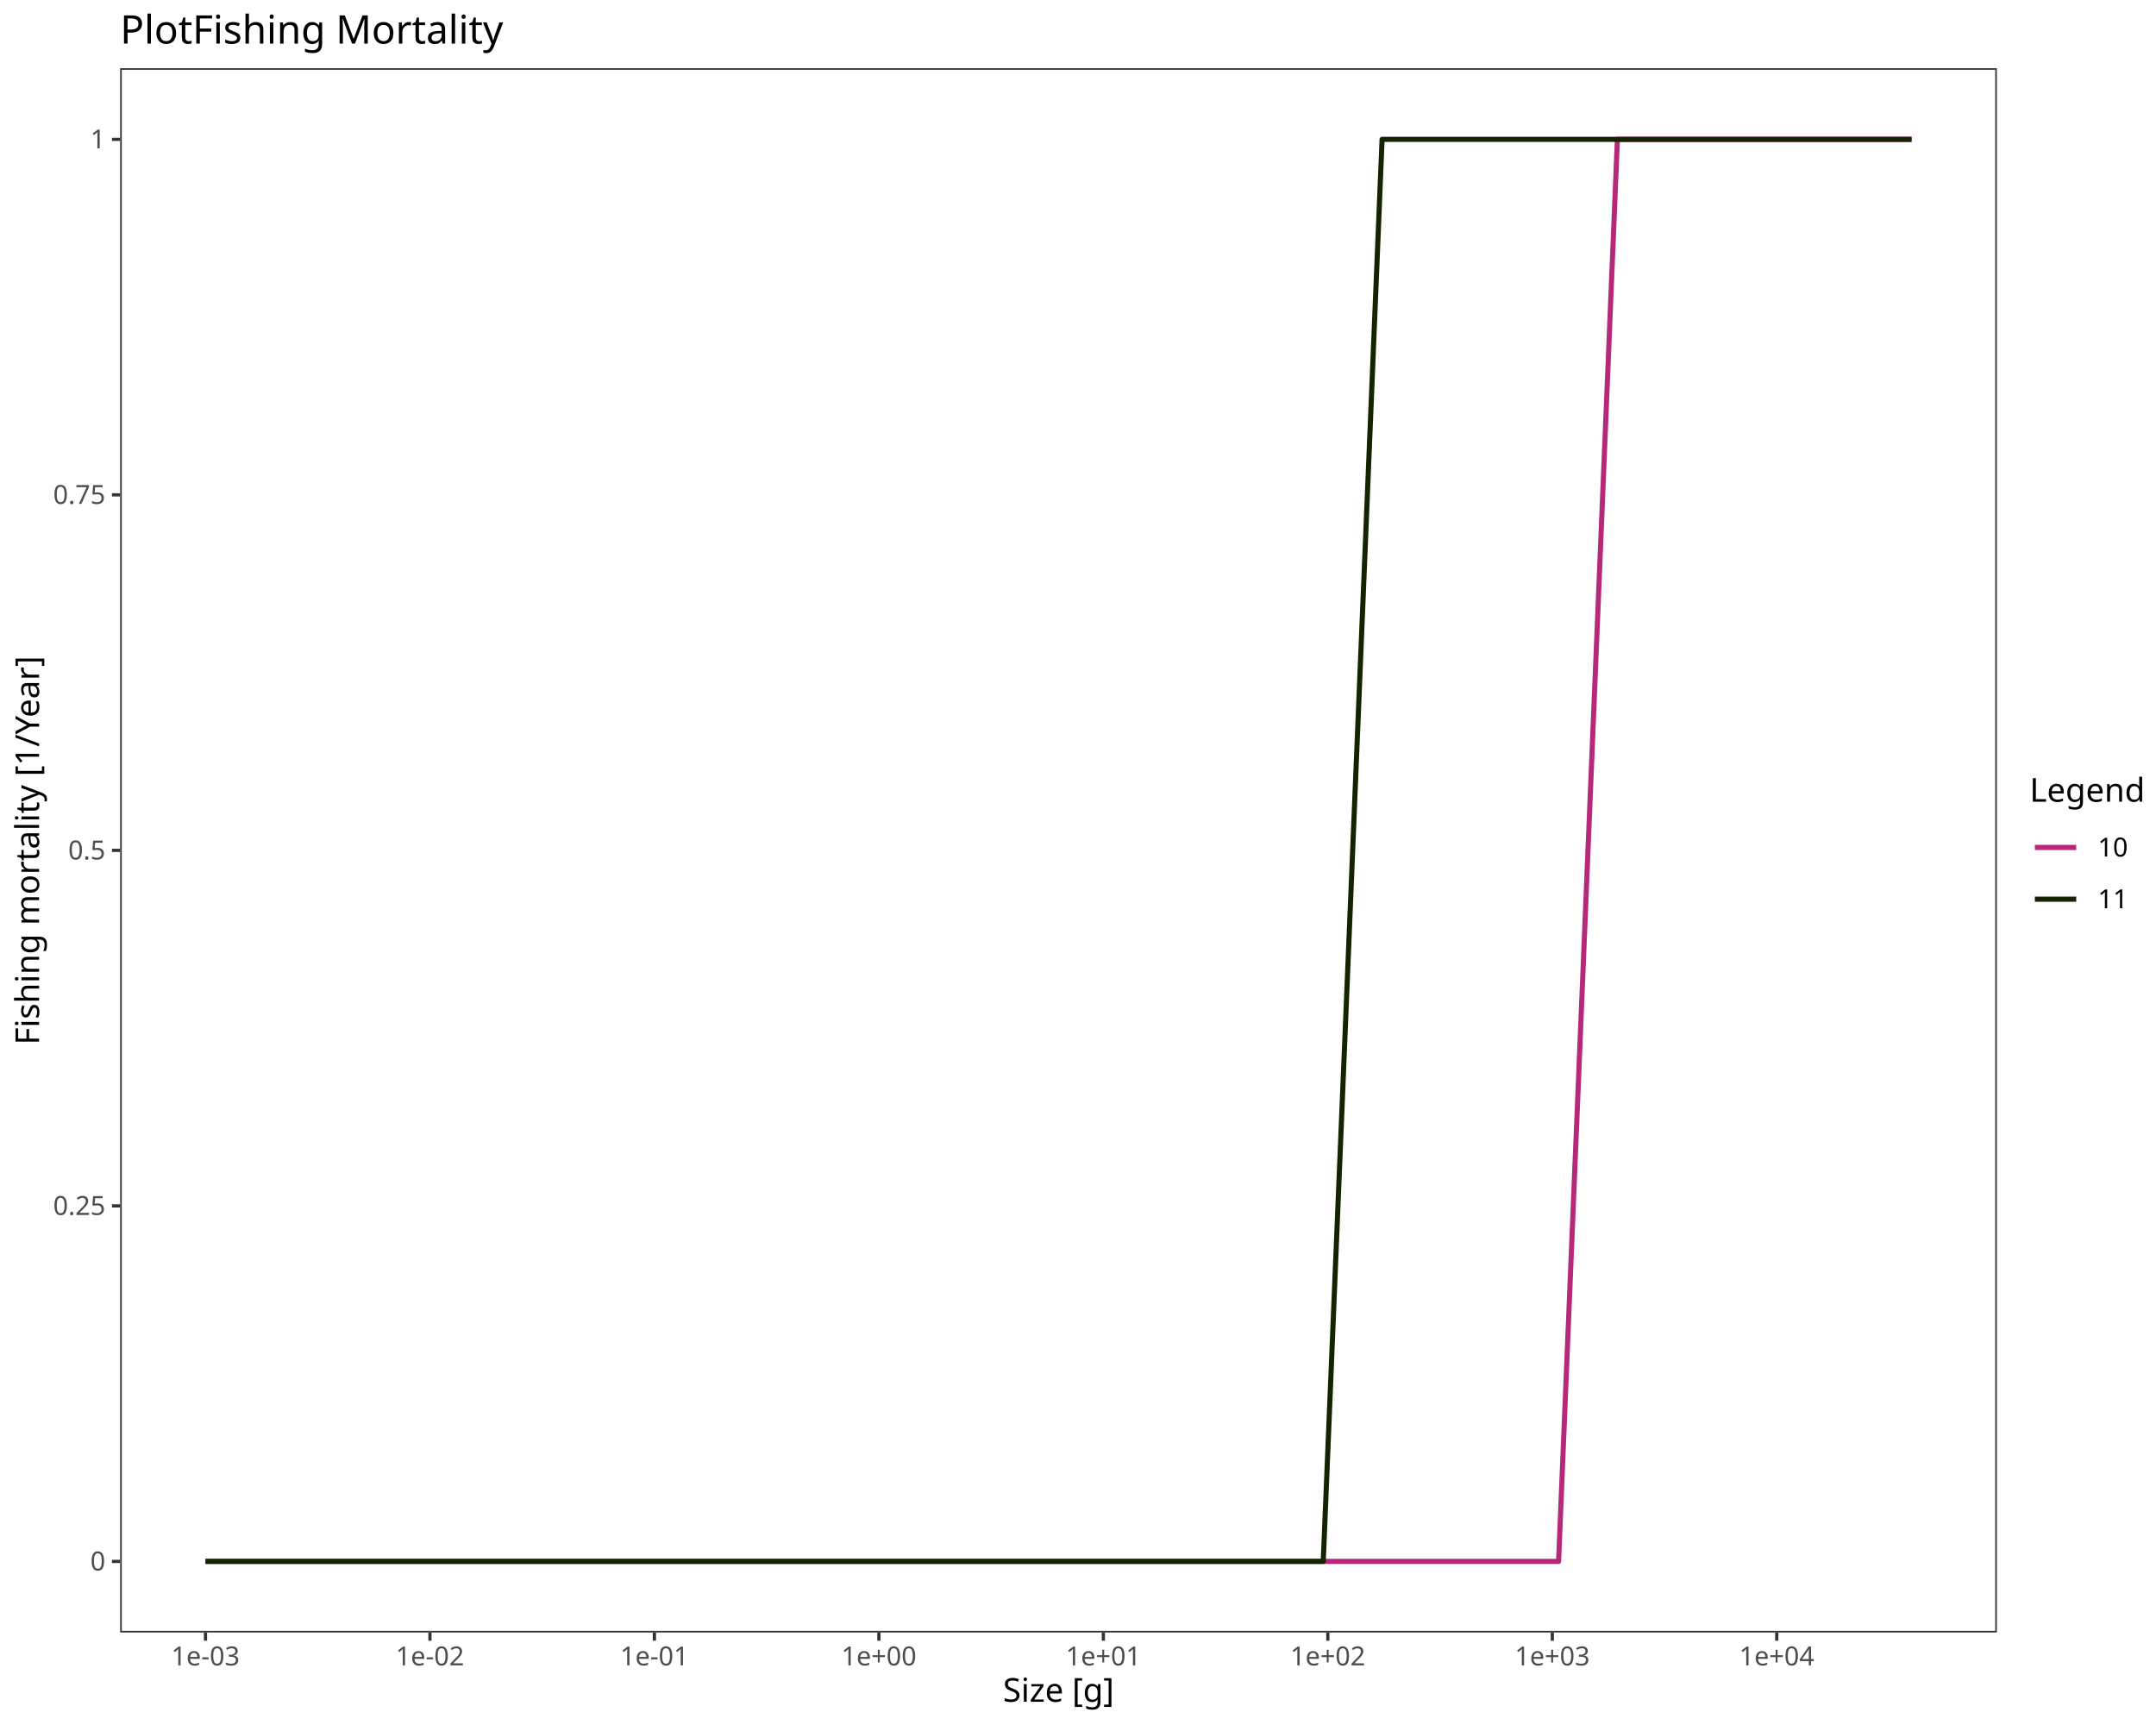
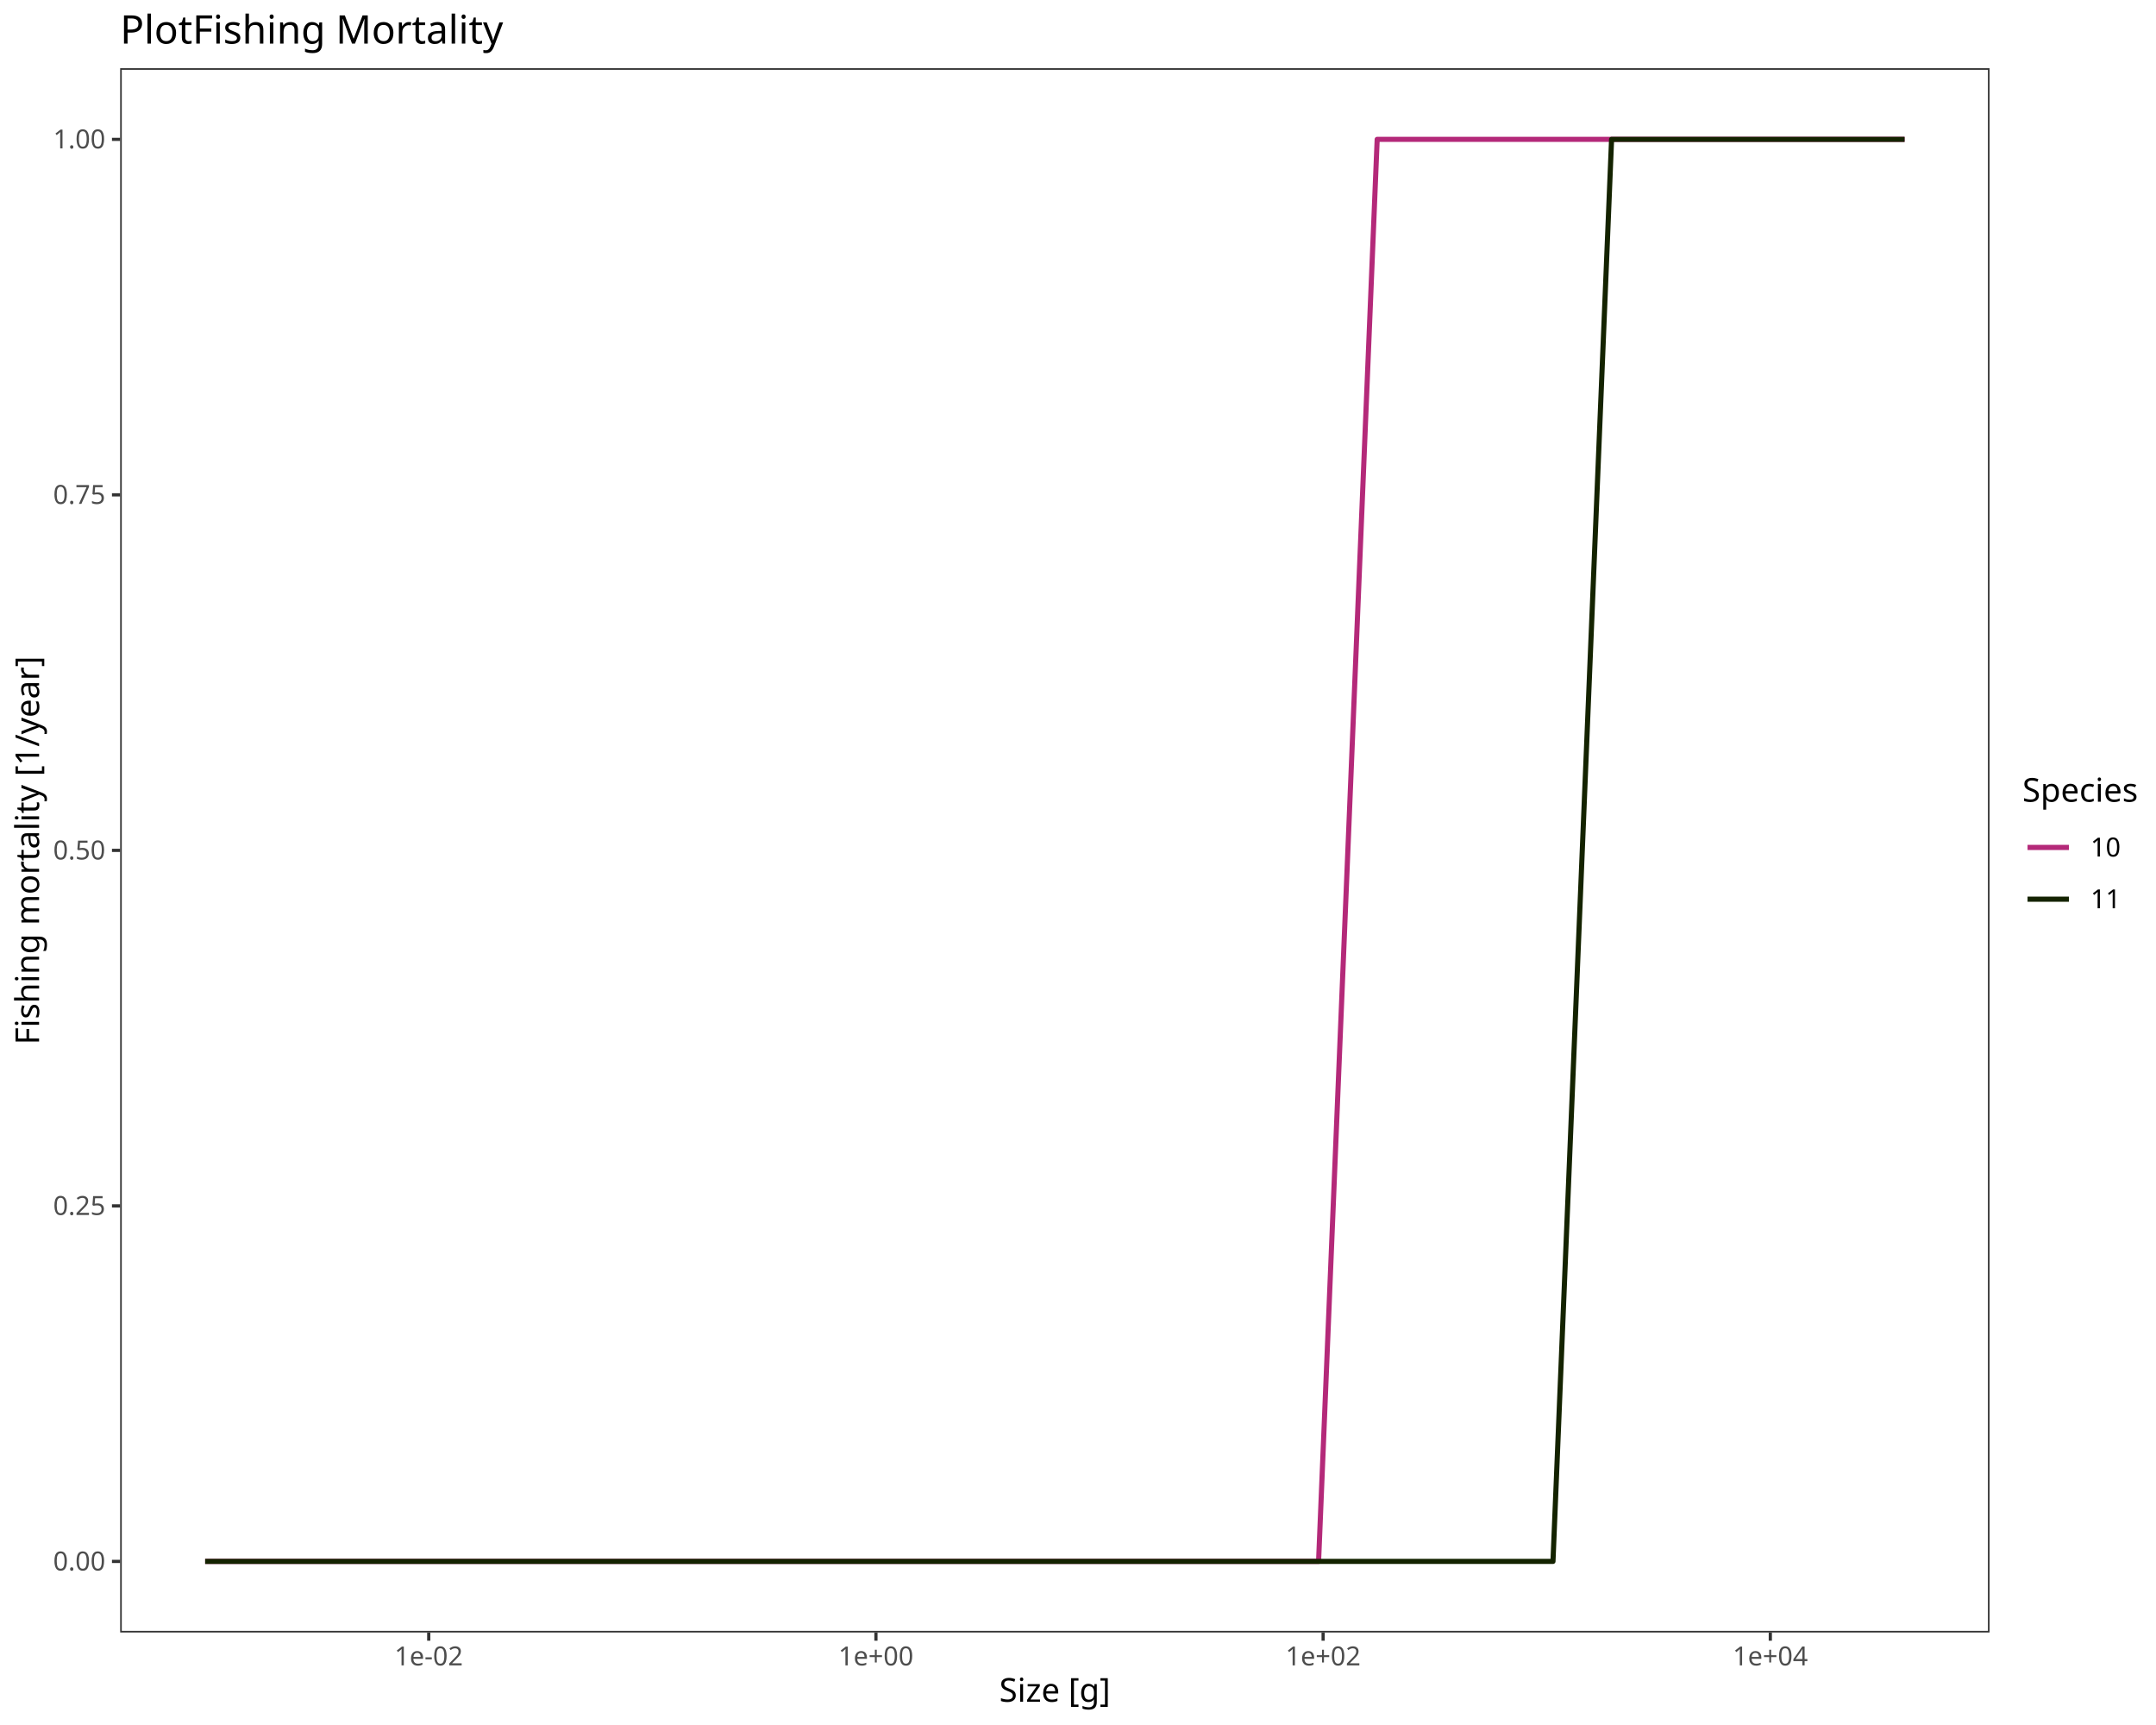
<svg xmlns="http://www.w3.org/2000/svg" class="svglite" data-engine-version="2.0" width="720.00pt" height="576.00pt" viewBox="0 0 720.00 576.00">
  <defs>
    <style type="text/css">
    .svglite line, .svglite polyline, .svglite polygon, .svglite path, .svglite rect, .svglite circle {
      fill: none;
      stroke: #000000;
      stroke-linecap: round;
      stroke-linejoin: round;
      stroke-miterlimit: 10.00;
    }
  </style>
  </defs>
  <rect width="100%" height="100%" style="stroke: none; fill: #FFFFFF;" />
  <defs>
    <clipPath id="cpMC4wMHw3MjAuMDB8MC4wMHw1NzYuMDA=">
      <rect x="0.00" y="0.00" width="720.00" height="576.00" />
    </clipPath>
  </defs>
  <g clip-path="url(#cpMC4wMHw3MjAuMDB8MC4wMHw1NzYuMDA=)">
    <rect x="0.00" y="0.00" width="720.00" height="576.00" style="stroke-width: 1.07; stroke: #FFFFFF; fill: #FFFFFF;" />
  </g>
  <defs>
-     <clipPath id="cpNDAuMTN8NjY2Ljg1fDIyLjc4fDU0NS4xMQ==">
-       <rect x="40.13" y="22.78" width="626.72" height="522.33" />
+     <clipPath id="cpNDAuMTN8NjY0LjQyfDIyLjc4fDU0NS4xMQ==">
+       <rect x="40.13" y="22.78" width="624.28" height="522.33" />
    </clipPath>
  </defs>
-   <g clip-path="url(#cpNDAuMTN8NjY2Ljg1fDIyLjc4fDU0NS4xMQ==)">
-     <rect x="40.13" y="22.78" width="626.72" height="522.33" style="stroke-width: 1.07; stroke: none; fill: #FFFFFF;" />
-     <polyline points="68.62,521.37 88.27,521.37 107.91,521.37 127.56,521.37 147.21,521.37 166.85,521.37 186.50,521.37 206.14,521.37 225.79,521.37 245.44,521.37 265.08,521.37 284.73,521.37 304.38,521.37 324.02,521.37 343.67,521.37 363.32,521.37 382.96,521.37 402.61,521.37 422.25,521.37 441.90,521.37 461.55,521.37 481.19,521.37 500.84,521.37 520.49,521.37 540.13,46.53 559.78,46.53 579.43,46.53 599.07,46.53 618.72,46.53 638.37,46.53 " style="stroke-width: 1.71; stroke: #B42979; stroke-linecap: butt;" />
-     <polyline points="68.62,521.37 88.27,521.37 107.91,521.37 127.56,521.37 147.21,521.37 166.85,521.37 186.50,521.37 206.14,521.37 225.79,521.37 245.44,521.37 265.08,521.37 284.73,521.37 304.38,521.37 324.02,521.37 343.67,521.37 363.32,521.37 382.96,521.37 402.61,521.37 422.25,521.37 441.90,521.37 461.55,46.53 481.19,46.53 500.84,46.53 520.49,46.53 540.13,46.53 559.78,46.53 579.43,46.53 599.07,46.53 618.72,46.53 638.37,46.53 " style="stroke-width: 1.71; stroke: #142300; stroke-linecap: butt;" />
-     <rect x="40.13" y="22.78" width="626.72" height="522.33" style="stroke-width: 1.07; stroke: #333333;" />
+   <g clip-path="url(#cpNDAuMTN8NjY0LjQyfDIyLjc4fDU0NS4xMQ==)">
+     <rect x="40.13" y="22.78" width="624.28" height="522.33" style="stroke-width: 1.07; stroke: none; fill: #FFFFFF;" />
+     <polyline points="68.51,521.37 88.08,521.37 107.65,521.37 127.22,521.37 146.79,521.37 166.36,521.37 185.93,521.37 205.50,521.37 225.07,521.37 244.64,521.37 264.21,521.37 283.78,521.37 303.35,521.37 322.92,521.37 342.49,521.37 362.06,521.37 381.63,521.37 401.20,521.37 420.77,521.37 440.34,521.37 459.91,46.53 479.48,46.53 499.05,46.53 518.62,46.53 538.19,46.53 557.76,46.53 577.33,46.53 596.90,46.53 616.47,46.53 636.04,46.53 " style="stroke-width: 1.71; stroke: #B42979; stroke-linecap: butt;" />
+     <polyline points="68.51,521.37 88.08,521.37 107.65,521.37 127.22,521.37 146.79,521.37 166.36,521.37 185.93,521.37 205.50,521.37 225.07,521.37 244.64,521.37 264.21,521.37 283.78,521.37 303.35,521.37 322.92,521.37 342.49,521.37 362.06,521.37 381.63,521.37 401.20,521.37 420.77,521.37 440.34,521.37 459.91,521.37 479.48,521.37 499.05,521.37 518.62,521.37 538.19,46.53 557.76,46.53 577.33,46.53 596.90,46.53 616.47,46.53 636.04,46.53 " style="stroke-width: 1.71; stroke: #142300; stroke-linecap: butt;" />
+     <rect x="40.13" y="22.78" width="624.28" height="522.33" style="stroke-width: 1.07; stroke: #333333;" />
  </g>
  <g clip-path="url(#cpMC4wMHw3MjAuMDB8MC4wMHw1NzYuMDA=)">
-     <text x="35.20" y="524.40" text-anchor="end" style="font-size: 8.80px; fill: #4D4D4D; font-family: sans;" textLength="4.89px" lengthAdjust="spacingAndGlyphs">0</text>
+     <text x="35.20" y="524.40" text-anchor="end" style="font-size: 8.80px; fill: #4D4D4D; font-family: sans;" textLength="17.13px" lengthAdjust="spacingAndGlyphs">0.00</text>
    <text x="35.20" y="405.69" text-anchor="end" style="font-size: 8.80px; fill: #4D4D4D; font-family: sans;" textLength="17.13px" lengthAdjust="spacingAndGlyphs">0.25</text>
-     <text x="35.20" y="286.98" text-anchor="end" style="font-size: 8.80px; fill: #4D4D4D; font-family: sans;" textLength="12.23px" lengthAdjust="spacingAndGlyphs">0.5</text>
+     <text x="35.20" y="286.98" text-anchor="end" style="font-size: 8.80px; fill: #4D4D4D; font-family: sans;" textLength="17.13px" lengthAdjust="spacingAndGlyphs">0.50</text>
    <text x="35.20" y="168.26" text-anchor="end" style="font-size: 8.80px; fill: #4D4D4D; font-family: sans;" textLength="17.13px" lengthAdjust="spacingAndGlyphs">0.75</text>
-     <text x="35.20" y="49.55" text-anchor="end" style="font-size: 8.80px; fill: #4D4D4D; font-family: sans;" textLength="4.89px" lengthAdjust="spacingAndGlyphs">1</text>
+     <text x="35.20" y="49.55" text-anchor="end" style="font-size: 8.80px; fill: #4D4D4D; font-family: sans;" textLength="17.13px" lengthAdjust="spacingAndGlyphs">1.00</text>
    <polyline points="37.39,521.37 40.13,521.37 " style="stroke-width: 1.07; stroke: #333333; stroke-linecap: butt;" />
    <polyline points="37.39,402.66 40.13,402.66 " style="stroke-width: 1.07; stroke: #333333; stroke-linecap: butt;" />
    <polyline points="37.39,283.95 40.13,283.95 " style="stroke-width: 1.07; stroke: #333333; stroke-linecap: butt;" />
    <polyline points="37.39,165.24 40.13,165.24 " style="stroke-width: 1.07; stroke: #333333; stroke-linecap: butt;" />
    <polyline points="37.39,46.53 40.13,46.53 " style="stroke-width: 1.07; stroke: #333333; stroke-linecap: butt;" />
-     <polyline points="68.62,547.85 68.62,545.11 " style="stroke-width: 1.07; stroke: #333333; stroke-linecap: butt;" />
-     <polyline points="143.58,547.85 143.58,545.11 " style="stroke-width: 1.07; stroke: #333333; stroke-linecap: butt;" />
-     <polyline points="218.54,547.85 218.54,545.11 " style="stroke-width: 1.07; stroke: #333333; stroke-linecap: butt;" />
-     <polyline points="293.51,547.85 293.51,545.11 " style="stroke-width: 1.07; stroke: #333333; stroke-linecap: butt;" />
-     <polyline points="368.47,547.85 368.47,545.11 " style="stroke-width: 1.07; stroke: #333333; stroke-linecap: butt;" />
-     <polyline points="443.43,547.85 443.43,545.11 " style="stroke-width: 1.07; stroke: #333333; stroke-linecap: butt;" />
-     <polyline points="518.39,547.85 518.39,545.11 " style="stroke-width: 1.07; stroke: #333333; stroke-linecap: butt;" />
-     <polyline points="593.35,547.85 593.35,545.11 " style="stroke-width: 1.07; stroke: #333333; stroke-linecap: butt;" />
-     <text x="68.62" y="556.10" text-anchor="middle" style="font-size: 8.80px; fill: #4D4D4D; font-family: sans;" textLength="22.51px" lengthAdjust="spacingAndGlyphs">1e-03</text>
-     <text x="143.58" y="556.10" text-anchor="middle" style="font-size: 8.80px; fill: #4D4D4D; font-family: sans;" textLength="22.51px" lengthAdjust="spacingAndGlyphs">1e-02</text>
-     <text x="218.54" y="556.10" text-anchor="middle" style="font-size: 8.80px; fill: #4D4D4D; font-family: sans;" textLength="22.51px" lengthAdjust="spacingAndGlyphs">1e-01</text>
-     <text x="293.51" y="556.10" text-anchor="middle" style="font-size: 8.80px; fill: #4D4D4D; font-family: sans;" textLength="24.72px" lengthAdjust="spacingAndGlyphs">1e+00</text>
-     <text x="368.47" y="556.10" text-anchor="middle" style="font-size: 8.80px; fill: #4D4D4D; font-family: sans;" textLength="24.72px" lengthAdjust="spacingAndGlyphs">1e+01</text>
-     <text x="443.43" y="556.10" text-anchor="middle" style="font-size: 8.80px; fill: #4D4D4D; font-family: sans;" textLength="24.72px" lengthAdjust="spacingAndGlyphs">1e+02</text>
-     <text x="518.39" y="556.10" text-anchor="middle" style="font-size: 8.80px; fill: #4D4D4D; font-family: sans;" textLength="24.72px" lengthAdjust="spacingAndGlyphs">1e+03</text>
-     <text x="593.35" y="556.10" text-anchor="middle" style="font-size: 8.80px; fill: #4D4D4D; font-family: sans;" textLength="24.72px" lengthAdjust="spacingAndGlyphs">1e+04</text>
-     <text x="353.49" y="568.24" text-anchor="middle" style="font-size: 11.00px; font-family: sans;" textLength="36.69px" lengthAdjust="spacingAndGlyphs">Size [g]</text>
-     <text transform="translate(13.05,283.95) rotate(-90)" text-anchor="middle" style="font-size: 11.00px; font-family: sans;" textLength="121.66px" lengthAdjust="spacingAndGlyphs">Fishing mortality [1/Year]</text>
-     <rect x="677.81" y="259.00" width="36.71" height="49.89" style="stroke-width: 1.07; stroke: none; fill: #FFFFFF;" />
-     <text x="677.81" y="267.71" style="font-size: 11.00px; font-family: sans;" textLength="36.71px" lengthAdjust="spacingAndGlyphs">Legend</text>
-     <rect x="677.81" y="274.33" width="17.28" height="17.28" style="stroke-width: 1.07; stroke: none; fill: #FFFFFF;" />
-     <line x1="679.54" y1="282.97" x2="693.36" y2="282.97" style="stroke-width: 1.71; stroke: #B42979; stroke-linecap: butt;" />
-     <rect x="677.81" y="291.61" width="17.28" height="17.28" style="stroke-width: 1.07; stroke: none; fill: #FFFFFF;" />
-     <line x1="679.54" y1="300.25" x2="693.36" y2="300.25" style="stroke-width: 1.71; stroke: #142300; stroke-linecap: butt;" />
-     <text x="700.57" y="286.00" style="font-size: 8.80px; font-family: sans;" textLength="9.79px" lengthAdjust="spacingAndGlyphs">10</text>
-     <text x="700.57" y="303.28" style="font-size: 8.80px; font-family: sans;" textLength="9.79px" lengthAdjust="spacingAndGlyphs">11</text>
+     <polyline points="143.18,547.85 143.18,545.11 " style="stroke-width: 1.07; stroke: #333333; stroke-linecap: butt;" />
+     <polyline points="292.52,547.85 292.52,545.11 " style="stroke-width: 1.07; stroke: #333333; stroke-linecap: butt;" />
+     <polyline points="441.86,547.85 441.86,545.11 " style="stroke-width: 1.07; stroke: #333333; stroke-linecap: butt;" />
+     <polyline points="591.20,547.85 591.20,545.11 " style="stroke-width: 1.07; stroke: #333333; stroke-linecap: butt;" />
+     <text x="143.18" y="556.10" text-anchor="middle" style="font-size: 8.80px; fill: #4D4D4D; font-family: sans;" textLength="22.51px" lengthAdjust="spacingAndGlyphs">1e-02</text>
+     <text x="292.52" y="556.10" text-anchor="middle" style="font-size: 8.80px; fill: #4D4D4D; font-family: sans;" textLength="24.72px" lengthAdjust="spacingAndGlyphs">1e+00</text>
+     <text x="441.86" y="556.10" text-anchor="middle" style="font-size: 8.80px; fill: #4D4D4D; font-family: sans;" textLength="24.72px" lengthAdjust="spacingAndGlyphs">1e+02</text>
+     <text x="591.20" y="556.10" text-anchor="middle" style="font-size: 8.80px; fill: #4D4D4D; font-family: sans;" textLength="24.72px" lengthAdjust="spacingAndGlyphs">1e+04</text>
+     <text x="352.27" y="568.24" text-anchor="middle" style="font-size: 11.00px; font-family: sans;" textLength="36.69px" lengthAdjust="spacingAndGlyphs">Size [g]</text>
+     <text transform="translate(13.05,283.95) rotate(-90)" text-anchor="middle" style="font-size: 11.00px; font-family: sans;" textLength="119.83px" lengthAdjust="spacingAndGlyphs">Fishing mortality [1/year]</text>
+     <rect x="675.38" y="259.00" width="39.14" height="49.89" style="stroke-width: 1.07; stroke: none; fill: #FFFFFF;" />
+     <text x="675.38" y="267.71" style="font-size: 11.00px; font-family: sans;" textLength="39.14px" lengthAdjust="spacingAndGlyphs">Species</text>
+     <rect x="675.38" y="274.33" width="17.28" height="17.28" style="stroke-width: 1.07; stroke: none; fill: #FFFFFF;" />
+     <line x1="677.10" y1="282.97" x2="690.93" y2="282.97" style="stroke-width: 1.71; stroke: #B42979; stroke-linecap: butt;" />
+     <rect x="675.38" y="291.61" width="17.28" height="17.28" style="stroke-width: 1.07; stroke: none; fill: #FFFFFF;" />
+     <line x1="677.10" y1="300.25" x2="690.93" y2="300.25" style="stroke-width: 1.71; stroke: #142300; stroke-linecap: butt;" />
+     <text x="698.14" y="286.00" style="font-size: 8.80px; font-family: sans;" textLength="9.79px" lengthAdjust="spacingAndGlyphs">10</text>
+     <text x="698.14" y="303.28" style="font-size: 8.80px; font-family: sans;" textLength="9.79px" lengthAdjust="spacingAndGlyphs">11</text>
    <text x="40.13" y="14.56" style="font-size: 13.20px; font-family: sans;" textLength="118.85px" lengthAdjust="spacingAndGlyphs">PlotFishing Mortality</text>
  </g>
</svg>
